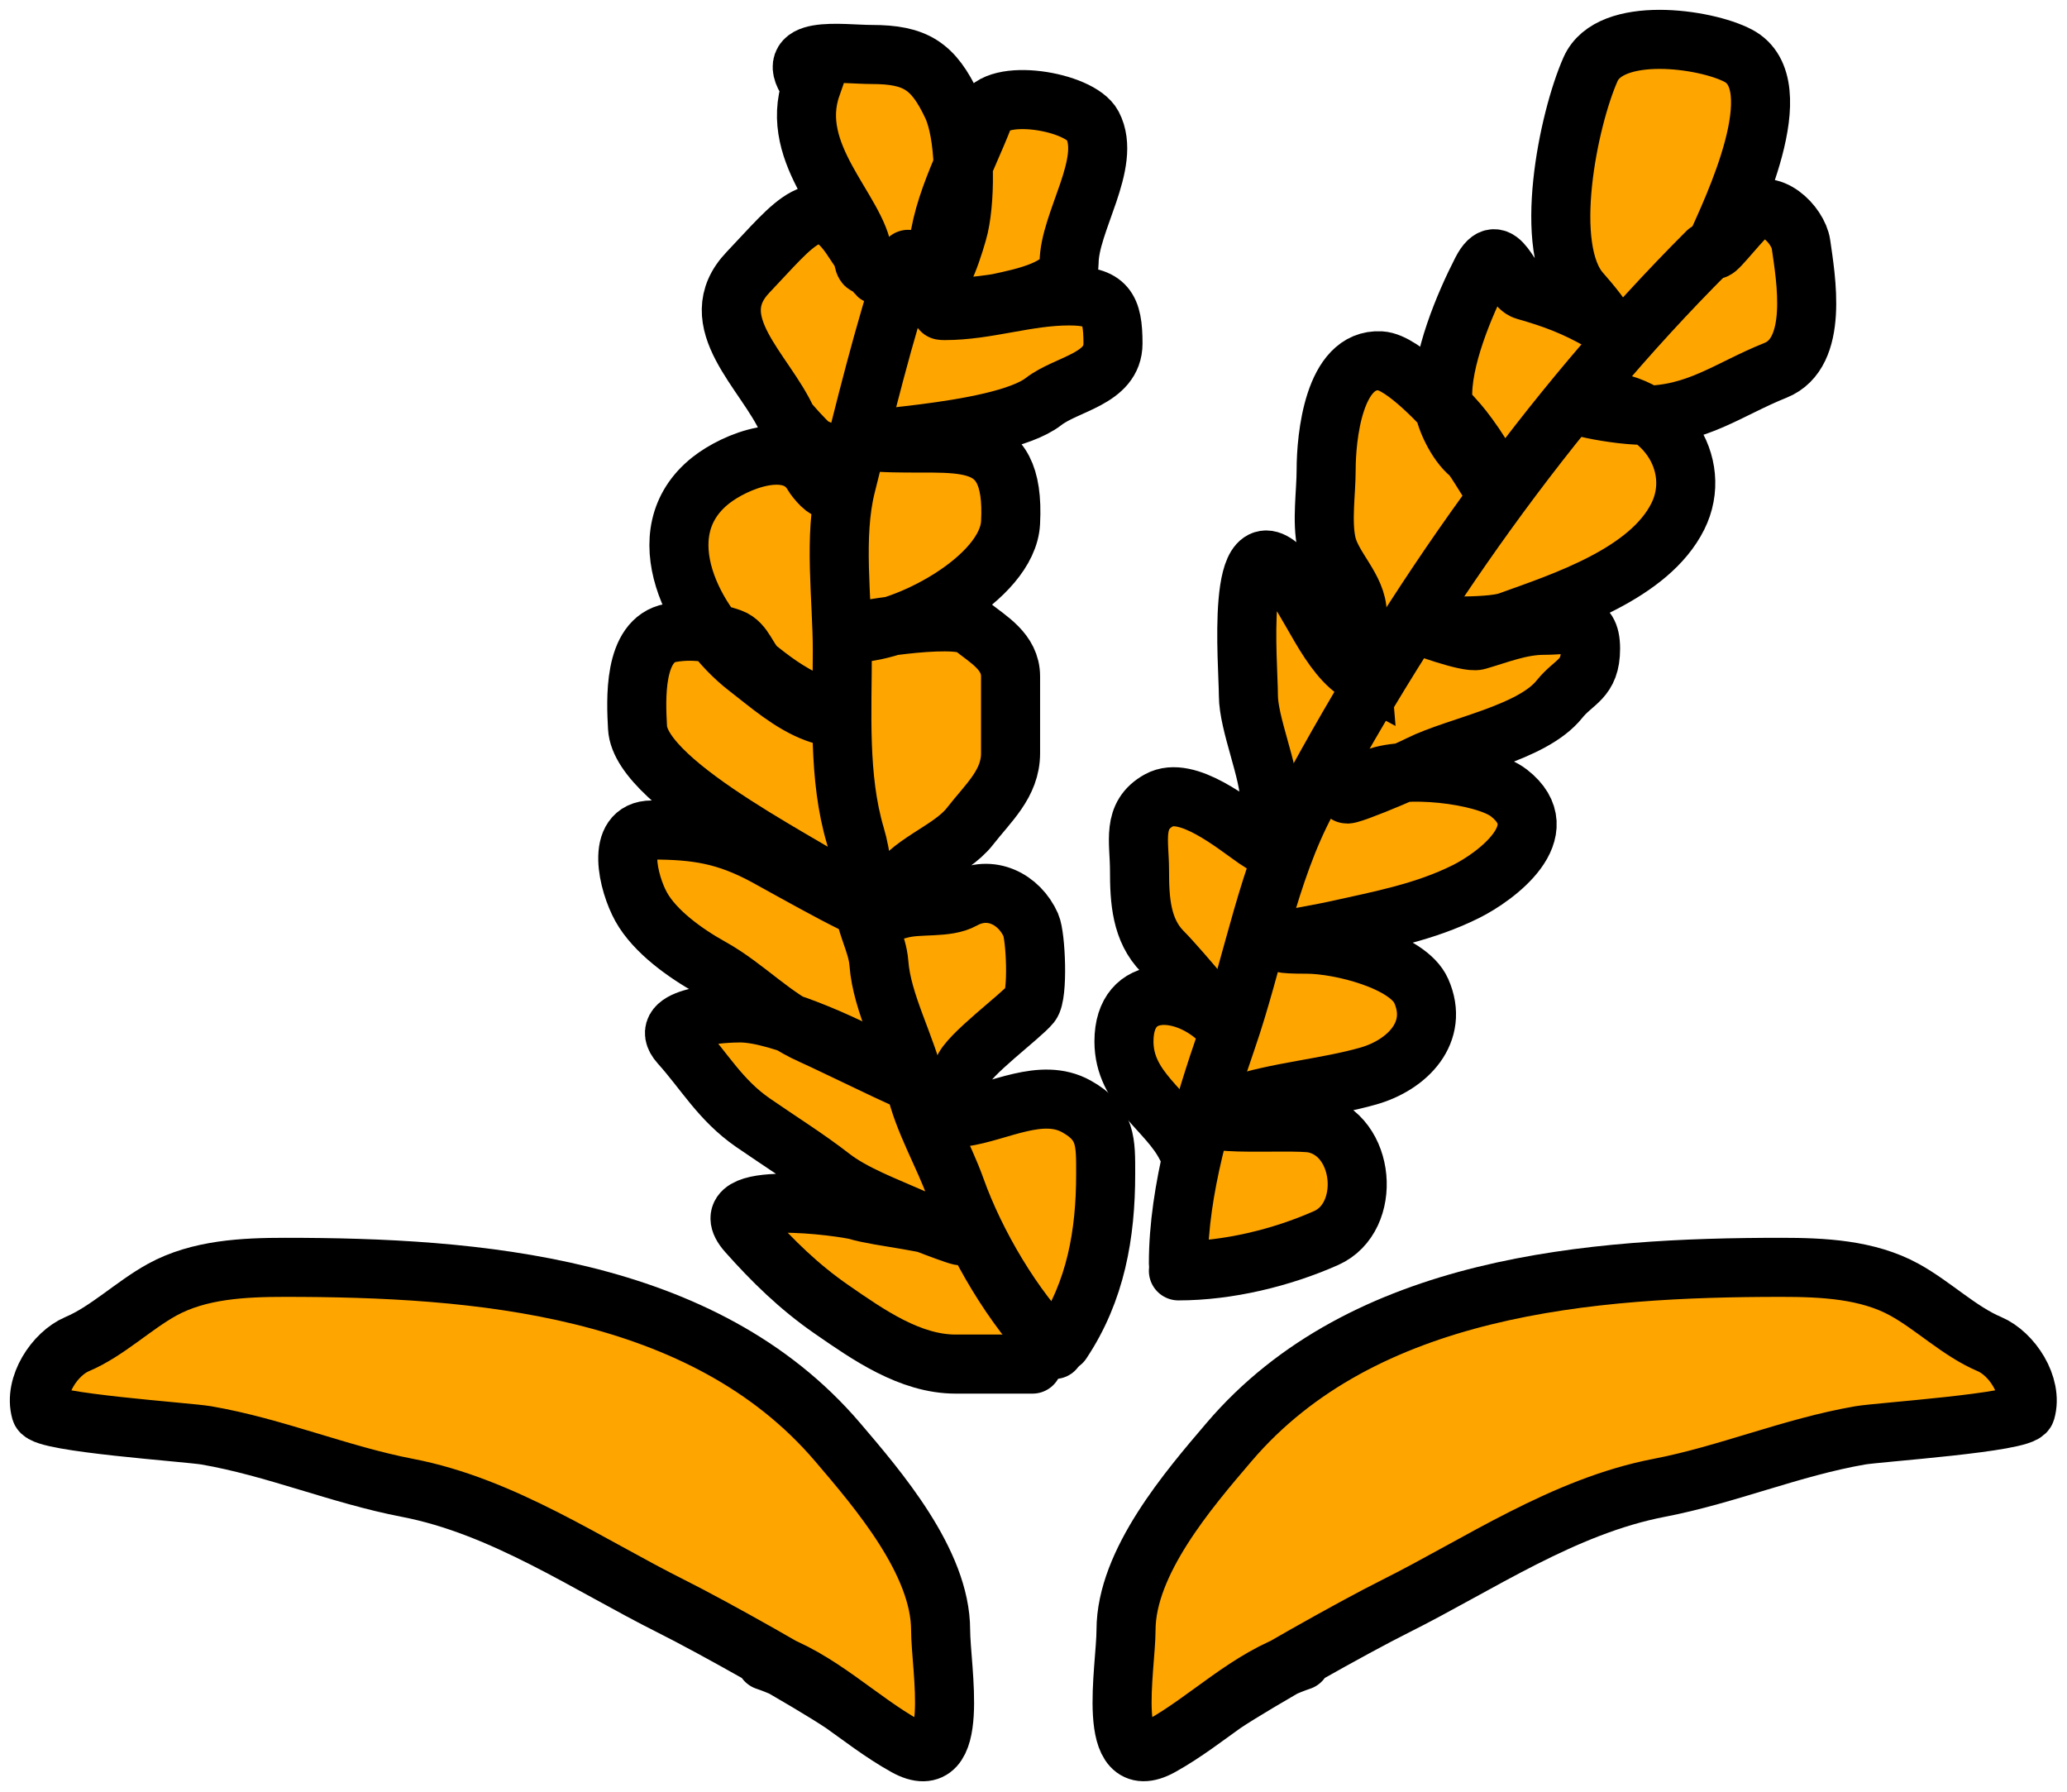
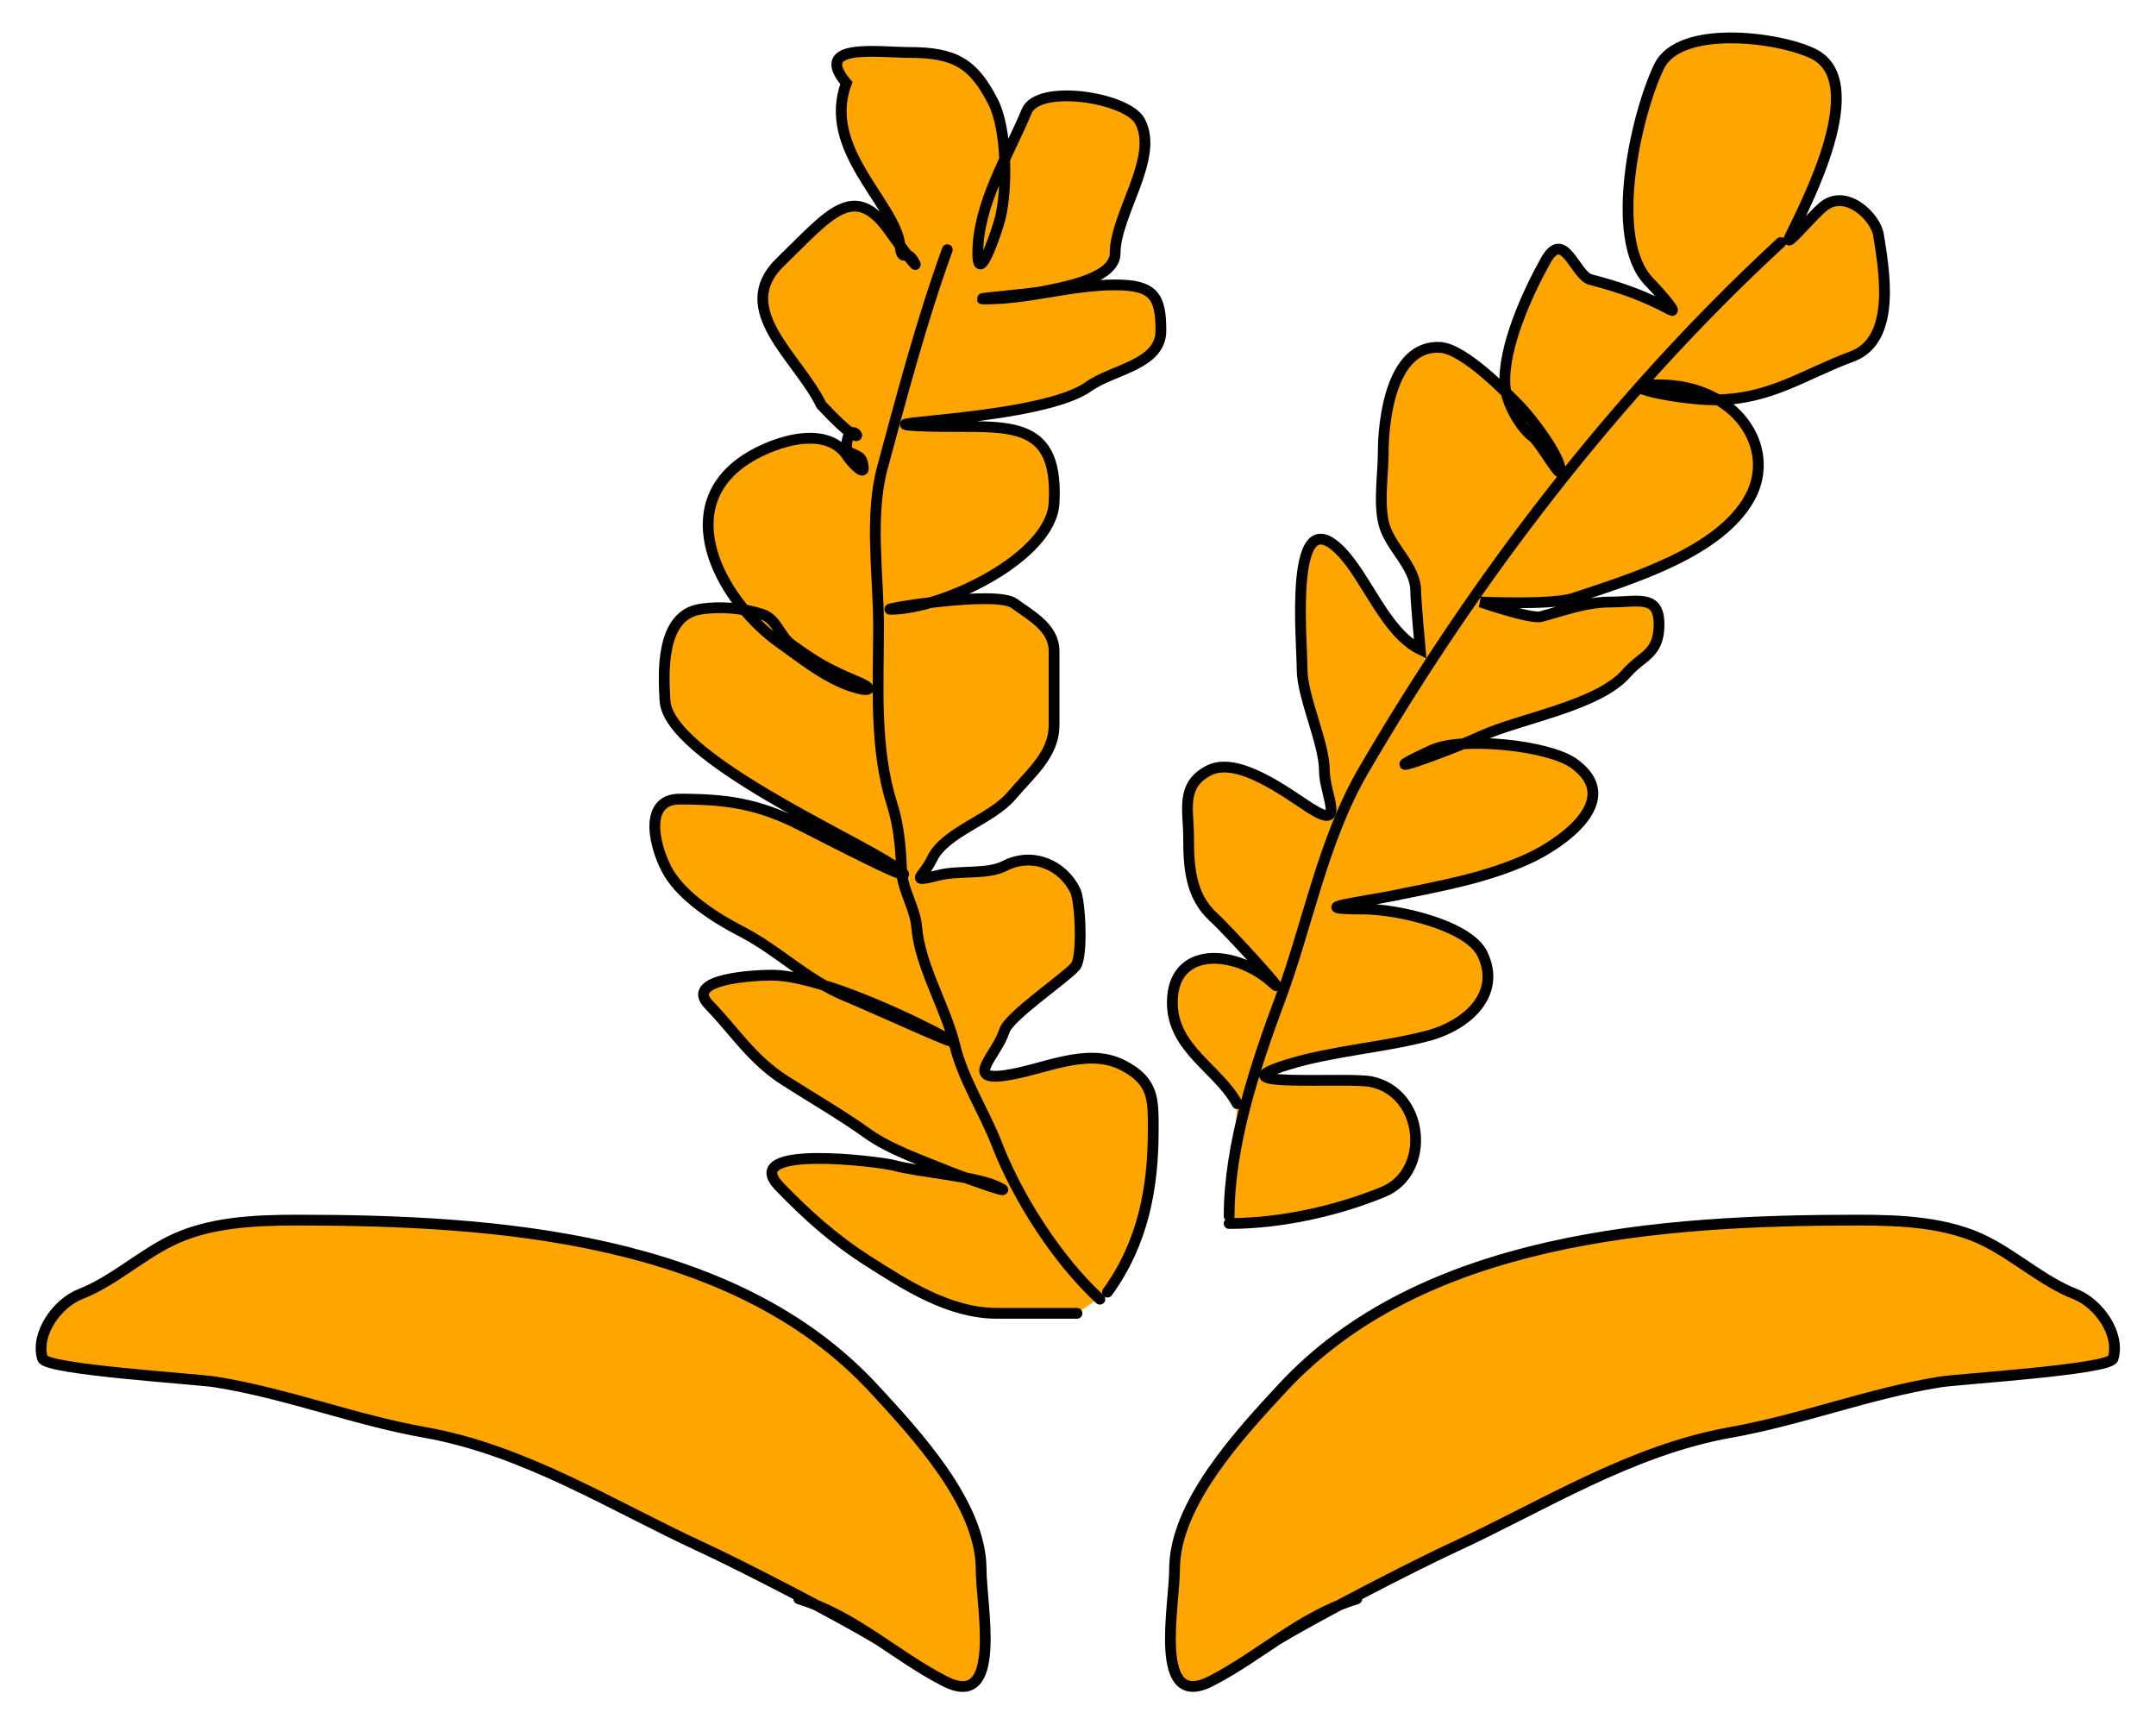
- <svg xmlns="http://www.w3.org/2000/svg" width="105" height="91" viewBox="0 0 105 91" fill="none">
-   <path d="M42.837 86.547C41.105 85.386 36.259 82.662 34.105 81.585C29.858 79.462 25.561 76.501 20.697 75.566C17.239 74.901 13.972 73.505 10.485 72.902C9.536 72.738 2.241 72.254 2.073 71.668C1.706 70.383 2.778 68.749 3.923 68.264C5.444 67.621 6.775 66.307 8.24 65.502C10.112 64.472 12.393 64.367 14.481 64.367C24.123 64.367 35.726 65.244 42.552 73.247C44.585 75.631 47.782 79.339 47.782 82.793C47.782 84.711 48.862 90.276 46.006 88.689C43.593 87.348 41.623 85.254 38.901 84.347" fill="#FFA500" />
-   <path d="M42.837 86.547C41.105 85.386 36.259 82.662 34.105 81.585C29.858 79.462 25.561 76.501 20.697 75.566C17.239 74.901 13.972 73.505 10.485 72.902C9.536 72.738 2.241 72.254 2.073 71.668C1.706 70.383 2.778 68.749 3.923 68.264C5.444 67.621 6.775 66.307 8.24 65.502C10.112 64.472 12.393 64.367 14.481 64.367C24.123 64.367 35.726 65.244 42.552 73.247C44.585 75.631 47.782 79.339 47.782 82.793C47.782 84.711 48.862 90.276 46.006 88.689C43.593 87.348 41.623 85.254 38.901 84.347" stroke="black" stroke-width="3" stroke-linecap="round" />
-   <path d="M52.45 69.281C51.15 69.281 49.849 69.281 48.548 69.281C46.231 69.281 44.108 67.793 42.231 66.494C40.581 65.351 39.25 64.045 37.958 62.592C35.933 60.314 42.914 61.294 43.532 61.477C44.738 61.835 47.431 62.033 48.548 62.592C49.773 63.204 46.77 62.049 46.319 61.849C44.978 61.253 43.345 60.651 42.231 59.785C40.989 58.818 39.546 57.917 38.247 57.018C36.595 55.875 35.797 54.42 34.532 53.014C33.252 51.591 36.893 51.445 37.587 51.445C39.676 51.445 43.597 53.371 45.39 54.367C48.644 56.175 42.41 53.085 41.22 52.559C39.263 51.695 37.915 50.141 36.1 49.133C34.823 48.423 33.272 47.32 32.57 46.057C31.913 44.874 31.235 42.155 33.107 42.155C35.394 42.155 36.89 42.401 38.887 43.476C39.752 43.942 45.727 47.331 43.532 45.685C41.586 44.226 32.541 39.922 32.385 36.953C32.313 35.59 32.142 32.495 34.077 32.143C35.058 31.965 36.206 32.078 37.133 32.411C37.83 32.662 37.968 33.542 38.516 33.98C39.613 34.858 40.349 35.332 41.674 35.921C42.678 36.367 42.347 36.53 41.468 36.21C40.176 35.74 39.036 34.729 37.958 33.898C35.263 31.818 32.739 27.071 36.1 24.402C37.325 23.429 40.225 22.227 41.303 24.113C41.423 24.323 42.073 25.099 42.046 24.691C41.997 23.956 41.708 24.113 41.22 23.762C41.22 21.326 42.952 24.789 40 21.367C38.887 18.867 35.613 16.328 38 13.828C40.387 11.328 41.599 9.485 43.367 12.263C43.593 12.618 44.714 14.233 44.564 13.915C44.097 12.922 43.95 14.024 43.829 12.932C43.582 10.715 40 7.867 41.22 4.385C39.548 2.235 42.768 2.767 44.275 2.767C46.513 2.767 47.414 3.352 48.363 5.368C49.044 6.815 49.069 9.898 48.714 11.499C48.58 12.101 47.62 15.189 47.62 13.357C47.62 10.769 49.083 8.251 50 5.867C50.562 4.406 54.852 5.136 55.5 6.367C56.501 8.268 54.308 11.288 54.308 13.357C54.308 14.685 51.847 15.143 50.778 15.38C50.074 15.537 47.099 15.773 47.991 15.773C50.137 15.773 52.146 15.029 54.308 15.029C56.191 15.029 56.538 15.634 56.538 17.445C56.538 19.255 54.192 19.476 53.007 20.397C50.742 22.159 41.781 22.293 44.647 22.461C48.561 22.691 51.595 21.609 51.335 26.548C51.186 29.384 45.939 32.143 43.367 32.143C42.859 32.143 48.509 31.125 49.395 31.833C50.194 32.473 51.335 33.101 51.335 34.352C51.335 35.652 51.335 36.953 51.335 38.253C51.335 39.803 50.203 40.771 49.271 41.969C48.279 43.245 46.031 43.871 45.39 45.313C44.944 46.317 44.205 46.572 45.761 46.16C46.722 45.906 48.085 46.149 48.92 45.685C50.321 44.907 51.783 45.672 52.367 46.986C52.616 47.544 52.749 50.514 52.367 50.99C51.881 51.599 49.133 53.621 48.92 54.367C48.553 55.651 46.959 57.018 48.899 56.741C50.762 56.475 52.904 55.206 54.679 56.193C56.211 57.044 56.166 58.02 56.166 59.619C56.166 62.674 55.667 65.57 53.936 68.166" fill="#FFA500" />
-   <path d="M52.45 69.281C51.15 69.281 49.849 69.281 48.548 69.281C46.231 69.281 44.108 67.793 42.231 66.494C40.581 65.351 39.25 64.045 37.958 62.592C35.933 60.314 42.914 61.294 43.532 61.477C44.738 61.835 47.431 62.033 48.548 62.592C49.773 63.204 46.77 62.049 46.319 61.849C44.978 61.253 43.345 60.651 42.231 59.785C40.989 58.818 39.546 57.917 38.247 57.018C36.595 55.875 35.797 54.42 34.532 53.014C33.252 51.591 36.893 51.445 37.587 51.445C39.676 51.445 43.597 53.371 45.39 54.367C48.644 56.175 42.41 53.085 41.22 52.559C39.263 51.695 37.915 50.141 36.1 49.133C34.823 48.423 33.272 47.32 32.57 46.057C31.913 44.874 31.235 42.155 33.107 42.155C35.394 42.155 36.89 42.401 38.887 43.476C39.752 43.942 45.727 47.331 43.532 45.685C41.586 44.226 32.541 39.922 32.385 36.953C32.313 35.59 32.142 32.495 34.077 32.143C35.058 31.965 36.206 32.078 37.133 32.411C37.83 32.662 37.968 33.542 38.516 33.98C39.613 34.858 40.349 35.332 41.674 35.921C42.678 36.367 42.347 36.53 41.468 36.21C40.176 35.74 39.036 34.729 37.958 33.898C35.263 31.818 32.739 27.071 36.1 24.402C37.325 23.429 40.225 22.227 41.303 24.113C41.423 24.323 42.073 25.099 42.046 24.691C41.997 23.956 41.708 24.113 41.22 23.762C41.22 21.326 42.952 24.789 40 21.367C38.887 18.867 35.613 16.328 38 13.828C40.387 11.328 41.599 9.485 43.367 12.263C43.593 12.618 44.714 14.233 44.564 13.915C44.097 12.922 43.95 14.024 43.829 12.932C43.582 10.715 40 7.867 41.22 4.385C39.548 2.235 42.768 2.767 44.275 2.767C46.513 2.767 47.414 3.352 48.363 5.368C49.044 6.815 49.069 9.898 48.714 11.499C48.58 12.101 47.62 15.189 47.62 13.357C47.62 10.769 49.083 8.251 50 5.867C50.562 4.406 54.852 5.136 55.5 6.367C56.501 8.268 54.308 11.288 54.308 13.357C54.308 14.685 51.847 15.143 50.778 15.38C50.074 15.537 47.099 15.773 47.991 15.773C50.137 15.773 52.146 15.029 54.308 15.029C56.191 15.029 56.538 15.634 56.538 17.445C56.538 19.255 54.192 19.476 53.007 20.397C50.742 22.159 41.781 22.293 44.647 22.461C48.561 22.691 51.595 21.609 51.335 26.548C51.186 29.384 45.939 32.143 43.367 32.143C42.859 32.143 48.509 31.125 49.395 31.833C50.194 32.473 51.335 33.101 51.335 34.352C51.335 35.652 51.335 36.953 51.335 38.253C51.335 39.803 50.203 40.771 49.271 41.969C48.279 43.245 46.031 43.871 45.39 45.313C44.944 46.317 44.205 46.572 45.761 46.16C46.722 45.906 48.085 46.149 48.92 45.685C50.321 44.907 51.783 45.672 52.367 46.986C52.616 47.544 52.749 50.514 52.367 50.99C51.881 51.599 49.133 53.621 48.92 54.367C48.553 55.651 46.959 57.018 48.899 56.741C50.762 56.475 52.904 55.206 54.679 56.193C56.211 57.044 56.166 58.02 56.166 59.619C56.166 62.674 55.667 65.57 53.936 68.166" stroke="black" stroke-width="3" stroke-linecap="round" />
-   <path d="M53.565 68.537C51.479 66.452 49.553 63.177 48.548 60.363C47.933 58.641 46.899 56.935 46.505 55.16C46.055 53.138 44.798 50.964 44.647 48.926C44.569 47.872 43.934 46.948 43.904 45.871C43.873 44.755 43.768 43.518 43.449 42.444C42.57 39.477 42.789 36.133 42.789 33.051C42.789 30.39 42.329 27.253 42.975 24.67C43.945 20.787 44.865 16.976 46.133 13.172" stroke="black" stroke-width="3" stroke-linecap="round" />
-   <path d="M59.861 64.546C62.363 64.546 65.096 63.887 67.366 62.878C69.718 61.833 69.377 57.641 66.774 57.062C65.619 56.806 58.976 57.408 62.714 56.162C64.901 55.433 67.372 55.261 69.517 54.648C71.479 54.087 73.131 52.431 72.195 50.325C71.525 48.817 68.081 47.954 66.379 47.954C63.419 47.954 66.31 47.594 67.849 47.252C70.169 46.737 72.389 46.321 74.477 45.277C75.955 44.538 79.153 42.22 76.65 40.273C75.398 39.299 71.176 38.851 69.737 39.571C66.207 41.335 70.676 39.562 72.107 38.846C74.021 37.89 77.825 37.251 79.217 35.511C79.965 34.577 80.798 34.525 80.798 32.943C80.798 31.34 79.786 31.758 78.427 31.758C77.229 31.758 76.133 32.216 75.048 32.526C74.541 32.671 72.107 31.758 72.107 31.758C72.107 31.758 75.589 31.934 76.628 31.56C79.478 30.534 83.779 29.132 85.231 26.227C86.543 23.603 84.546 20.302 80.798 20.302C78.201 20.302 81.817 21.092 83.475 21.092C86.208 21.092 87.806 19.763 90.191 18.809C92.407 17.923 91.732 14.124 91.486 12.401C91.348 11.437 89.894 9.911 88.786 10.908C88.221 11.417 86.853 13.205 87.162 12.51C87.964 10.707 91.083 4.303 88.303 2.832C86.631 1.946 81.793 1.272 80.798 3.512C79.675 6.038 78.3 12.62 80.315 14.859C80.664 15.246 81.774 16.583 81.368 16.351C79.986 15.562 78.945 15.173 77.462 14.749C76.699 14.531 76.173 12 75.267 13.761C74.39 15.468 73.187 18.318 73.292 20.302C73.338 21.175 73.997 22.525 74.675 23.067C74.979 23.311 76 25.257 76 24.867C76 24.057 74.583 22.082 74.082 21.509C73.378 20.705 71.291 18.395 70.132 18.326C67.741 18.186 67.366 22.237 67.366 23.857C67.366 25.015 67.136 26.476 67.388 27.61C67.66 28.834 68.946 29.878 68.946 31.165C68.946 31.652 69.166 34.26 69.166 34.26C67.478 33.366 66.571 30.489 65.303 29.08C62.734 26.226 63.416 33.774 63.416 35.313C63.416 36.762 64.5 39.198 64.5 40.646C64.5 41.928 65.584 43.858 63.798 42.621C62.697 41.859 60.29 39.859 58.873 40.646C57.479 41.42 57.885 42.723 57.885 44.201C57.885 45.709 57.97 47.249 59.07 48.349C59.932 49.211 62.861 52.728 62 51.867C60.219 50.086 57.095 49.841 57.095 52.892C57.095 55.338 59.333 56.38 60.255 58.225" fill="#FFA500" />
-   <path d="M59.861 64.546C62.363 64.546 65.096 63.887 67.366 62.878C69.718 61.833 69.377 57.641 66.774 57.062C65.619 56.806 58.976 57.408 62.714 56.162C64.901 55.433 67.372 55.261 69.517 54.648C71.479 54.087 73.131 52.431 72.195 50.325C71.525 48.817 68.081 47.954 66.379 47.954C63.419 47.954 66.31 47.594 67.849 47.252C70.169 46.737 72.389 46.321 74.477 45.277C75.955 44.538 79.153 42.22 76.65 40.273C75.398 39.299 71.176 38.851 69.737 39.571C66.207 41.335 70.676 39.562 72.107 38.846C74.021 37.89 77.825 37.251 79.217 35.511C79.965 34.577 80.798 34.525 80.798 32.943C80.798 31.34 79.786 31.758 78.427 31.758C77.229 31.758 76.133 32.216 75.048 32.526C74.541 32.671 72.107 31.758 72.107 31.758C72.107 31.758 75.589 31.934 76.628 31.56C79.478 30.534 83.779 29.132 85.231 26.227C86.543 23.603 84.546 20.302 80.798 20.302C78.201 20.302 81.817 21.092 83.475 21.092C86.208 21.092 87.806 19.763 90.191 18.809C92.407 17.923 91.732 14.124 91.486 12.401C91.348 11.437 89.894 9.911 88.786 10.908C88.221 11.417 86.853 13.205 87.162 12.51C87.964 10.707 91.083 4.303 88.303 2.832C86.631 1.946 81.793 1.272 80.798 3.512C79.675 6.038 78.3 12.62 80.315 14.859C80.664 15.246 81.774 16.583 81.368 16.351C79.986 15.562 78.945 15.173 77.462 14.749C76.699 14.531 76.173 12 75.267 13.761C74.39 15.468 73.187 18.318 73.292 20.302C73.338 21.175 73.997 22.525 74.675 23.067C74.979 23.311 76 25.257 76 24.867C76 24.057 74.583 22.082 74.082 21.509C73.378 20.705 71.291 18.395 70.132 18.326C67.741 18.186 67.366 22.237 67.366 23.857C67.366 25.015 67.136 26.476 67.388 27.61C67.66 28.834 68.946 29.878 68.946 31.165C68.946 31.652 69.166 34.26 69.166 34.26C67.478 33.366 66.571 30.489 65.303 29.08C62.734 26.226 63.416 33.774 63.416 35.313C63.416 36.762 64.5 39.198 64.5 40.646C64.5 41.928 65.584 43.858 63.798 42.621C62.697 41.859 60.29 39.859 58.873 40.646C57.479 41.42 57.885 42.723 57.885 44.201C57.885 45.709 57.97 47.249 59.07 48.349C59.932 49.211 62.861 52.728 62 51.867C60.219 50.086 57.095 49.841 57.095 52.892C57.095 55.338 59.333 56.38 60.255 58.225" stroke="black" stroke-width="3" stroke-linecap="round" />
-   <path d="M59.861 64.151C59.861 60.444 61.102 56.299 62.319 52.783C63.677 48.86 64.409 44.345 66.401 40.646C71.793 30.631 78.591 20.928 86.723 12.796" stroke="black" stroke-width="3" stroke-linecap="round" />
-   <path d="M62.144 86.545C63.877 85.384 68.722 82.66 70.877 81.583C75.123 79.46 79.42 76.5 84.284 75.565C87.742 74.9 91.008 73.504 94.495 72.901C95.445 72.737 102.739 72.253 102.907 71.668C103.274 70.382 102.202 68.749 101.057 68.264C99.536 67.621 98.205 66.307 96.74 65.502C94.869 64.472 92.587 64.367 90.5 64.367C80.858 64.367 69.256 65.244 62.43 73.246C60.397 75.629 57.2 79.337 57.2 82.791C57.2 84.709 56.12 90.273 58.977 88.686C61.389 87.346 63.359 85.252 66.08 84.345" fill="#FFA500" />
-   <path d="M62.144 86.545C63.877 85.384 68.722 82.66 70.877 81.583C75.123 79.46 79.42 76.5 84.284 75.565C87.742 74.9 91.008 73.504 94.495 72.901C95.445 72.737 102.739 72.253 102.907 71.668C103.274 70.382 102.202 68.749 101.057 68.264C99.536 67.621 98.205 66.307 96.74 65.502C94.869 64.472 92.587 64.367 90.5 64.367C80.858 64.367 69.256 65.244 62.43 73.246C60.397 75.629 57.2 79.337 57.2 82.791C57.2 84.709 56.12 90.273 58.977 88.686C61.389 87.346 63.359 85.252 66.08 84.345" stroke="black" stroke-width="3" stroke-linecap="round" />
+ <svg xmlns="http://www.w3.org/2000/svg" width="40" height="32" viewBox="0 0 40 32" fill="none">
+   <path d="M16.319 30.434C15.659 30.026 13.813 29.068 12.992 28.689C11.374 27.943 9.737 26.901 7.885 26.573C6.567 26.339 5.323 25.848 3.994 25.636C3.633 25.578 0.854 25.408 0.79 25.202C0.65 24.75 1.058 24.175 1.495 24.005C2.074 23.779 2.581 23.317 3.139 23.034C3.852 22.671 4.721 22.634 5.517 22.634C9.19 22.634 13.61 22.943 16.21 25.757C16.985 26.596 18.203 27.899 18.203 29.114C18.203 29.788 18.614 31.745 17.526 31.187C16.607 30.716 15.856 29.979 14.82 29.66" fill="#FFA500" />
+   <path d="M16.319 30.434C15.659 30.026 13.813 29.068 12.992 28.689C11.374 27.943 9.737 26.901 7.885 26.573C6.567 26.339 5.323 25.848 3.994 25.636C3.633 25.578 0.854 25.408 0.79 25.202C0.65 24.75 1.058 24.175 1.495 24.005C2.074 23.779 2.581 23.317 3.139 23.034C3.852 22.671 4.721 22.634 5.517 22.634C9.19 22.634 13.61 22.943 16.21 25.757C16.985 26.596 18.203 27.899 18.203 29.114C18.203 29.788 18.614 31.745 17.526 31.187C16.607 30.716 15.856 29.979 14.82 29.66" stroke="black" stroke-width="0.2" stroke-linecap="round" />
+   <path d="M19.981 24.363C19.485 24.363 18.99 24.363 18.495 24.363C17.612 24.363 16.803 23.839 16.088 23.382C15.46 22.98 14.952 22.521 14.46 22.01C13.689 21.209 16.348 21.554 16.584 21.618C17.043 21.744 18.069 21.814 18.495 22.01C18.961 22.226 17.817 21.819 17.645 21.749C17.135 21.539 16.512 21.328 16.088 21.023C15.615 20.683 15.065 20.366 14.57 20.05C13.941 19.648 13.637 19.137 13.155 18.642C12.667 18.142 14.054 18.09 14.319 18.09C15.115 18.09 16.608 18.768 17.291 19.118C18.531 19.754 16.156 18.667 15.703 18.482C14.957 18.178 14.444 17.632 13.752 17.277C13.266 17.028 12.675 16.64 12.408 16.196C12.158 15.78 11.899 14.824 12.612 14.824C13.483 14.824 14.053 14.91 14.814 15.288C15.143 15.452 17.42 16.644 16.584 16.065C15.842 15.552 12.396 14.038 12.337 12.994C12.31 12.515 12.245 11.427 12.982 11.303C13.355 11.24 13.793 11.28 14.146 11.397C14.412 11.486 14.464 11.795 14.673 11.949C15.091 12.258 15.371 12.424 15.876 12.632C16.258 12.788 16.132 12.846 15.797 12.733C15.305 12.568 14.871 12.212 14.46 11.92C13.433 11.189 12.472 9.519 13.752 8.581C14.219 8.239 15.324 7.816 15.734 8.479C15.78 8.553 16.028 8.826 16.017 8.682C15.999 8.424 15.889 8.479 15.703 8.356C15.703 7.499 16.363 8.717 15.238 7.514C14.814 6.634 13.567 5.742 14.476 4.863C15.386 3.983 15.847 3.335 16.521 4.312C16.607 4.437 17.034 5.005 16.977 4.893C16.799 4.544 16.743 4.931 16.697 4.547C16.603 3.768 15.238 2.766 15.703 1.542C15.066 0.786 16.293 0.973 16.867 0.973C17.719 0.973 18.062 1.179 18.424 1.888C18.683 2.397 18.693 3.481 18.558 4.044C18.507 4.255 18.141 5.341 18.141 4.697C18.141 3.787 18.698 2.901 19.048 2.063C19.262 1.549 20.896 1.806 21.143 2.239C21.524 2.907 20.689 3.969 20.689 4.697C20.689 5.164 19.751 5.325 19.344 5.408C19.076 5.463 17.942 5.546 18.282 5.546C19.1 5.546 19.865 5.285 20.689 5.285C21.406 5.285 21.538 5.498 21.538 6.134C21.538 6.771 20.644 6.849 20.193 7.173C19.33 7.792 15.917 7.839 17.008 7.898C18.499 7.979 19.655 7.599 19.556 9.335C19.499 10.333 17.5 11.303 16.521 11.303C16.327 11.303 18.48 10.945 18.817 11.194C19.122 11.419 19.556 11.64 19.556 12.08C19.556 12.537 19.556 12.994 19.556 13.451C19.556 13.997 19.125 14.337 18.77 14.758C18.392 15.207 17.536 15.427 17.291 15.934C17.122 16.287 16.84 16.377 17.433 16.232C17.799 16.143 18.318 16.228 18.636 16.065C19.17 15.791 19.727 16.06 19.95 16.523C20.044 16.719 20.095 17.763 19.95 17.93C19.764 18.145 18.717 18.856 18.636 19.118C18.496 19.57 17.889 20.05 18.628 19.953C19.338 19.859 20.154 19.413 20.83 19.76C21.414 20.059 21.396 20.403 21.396 20.965C21.396 22.039 21.207 23.058 20.547 23.97" fill="#FFA500" />
+   <path d="M19.981 24.363C19.485 24.363 18.99 24.363 18.495 24.363C17.612 24.363 16.803 23.839 16.088 23.382C15.46 22.98 14.952 22.521 14.46 22.01C13.689 21.209 16.348 21.554 16.584 21.618C17.043 21.744 18.069 21.814 18.495 22.01C18.961 22.226 17.817 21.819 17.645 21.749C17.135 21.539 16.512 21.328 16.088 21.023C15.615 20.683 15.065 20.366 14.57 20.05C13.941 19.648 13.637 19.137 13.155 18.642C12.667 18.142 14.054 18.09 14.319 18.09C15.115 18.09 16.608 18.768 17.291 19.118C18.531 19.754 16.156 18.667 15.703 18.482C14.957 18.178 14.444 17.632 13.752 17.277C13.266 17.028 12.675 16.64 12.408 16.196C12.158 15.78 11.899 14.824 12.612 14.824C13.483 14.824 14.053 14.91 14.814 15.288C15.143 15.452 17.42 16.644 16.584 16.065C15.842 15.552 12.396 14.038 12.337 12.994C12.31 12.515 12.245 11.427 12.982 11.303C13.355 11.24 13.793 11.28 14.146 11.397C14.412 11.486 14.464 11.795 14.673 11.949C15.091 12.258 15.371 12.424 15.876 12.632C16.258 12.788 16.132 12.846 15.797 12.733C15.305 12.568 14.871 12.212 14.46 11.92C13.433 11.189 12.472 9.519 13.752 8.581C14.219 8.239 15.324 7.816 15.734 8.479C15.78 8.553 16.028 8.826 16.017 8.682C15.999 8.424 15.889 8.479 15.703 8.356C15.703 7.499 16.363 8.717 15.238 7.514C14.814 6.634 13.567 5.742 14.476 4.863C15.386 3.983 15.847 3.335 16.521 4.312C16.607 4.437 17.034 5.005 16.977 4.893C16.799 4.544 16.743 4.931 16.697 4.547C16.603 3.768 15.238 2.766 15.703 1.542C15.066 0.786 16.293 0.973 16.867 0.973C17.719 0.973 18.062 1.179 18.424 1.888C18.683 2.397 18.693 3.481 18.558 4.044C18.507 4.255 18.141 5.341 18.141 4.697C18.141 3.787 18.698 2.901 19.048 2.063C19.262 1.549 20.896 1.806 21.143 2.239C21.524 2.907 20.689 3.969 20.689 4.697C20.689 5.164 19.751 5.325 19.344 5.408C19.076 5.463 17.942 5.546 18.282 5.546C19.1 5.546 19.865 5.285 20.689 5.285C21.406 5.285 21.538 5.498 21.538 6.134C21.538 6.771 20.644 6.849 20.193 7.173C19.33 7.792 15.917 7.839 17.008 7.898C18.499 7.979 19.655 7.599 19.556 9.335C19.499 10.333 17.5 11.303 16.521 11.303C16.327 11.303 18.48 10.945 18.817 11.194C19.122 11.419 19.556 11.64 19.556 12.08C19.556 12.537 19.556 12.994 19.556 13.451C19.556 13.997 19.125 14.337 18.77 14.758C18.392 15.207 17.536 15.427 17.291 15.934C17.122 16.287 16.84 16.377 17.433 16.232C17.799 16.143 18.318 16.228 18.636 16.065C19.17 15.791 19.727 16.06 19.95 16.523C20.044 16.719 20.095 17.763 19.95 17.93C19.764 18.145 18.717 18.856 18.636 19.118C18.496 19.57 17.889 20.05 18.628 19.953C19.338 19.859 20.154 19.413 20.83 19.76C21.414 20.059 21.396 20.403 21.396 20.965C21.396 22.039 21.207 23.058 20.547 23.97" stroke="black" stroke-width="0.2" stroke-linecap="round" />
+   <path d="M20.406 24.101C19.611 23.368 18.878 22.216 18.495 21.227C18.26 20.621 17.866 20.021 17.716 19.397C17.545 18.686 17.066 17.921 17.008 17.205C16.979 16.834 16.737 16.509 16.725 16.13C16.713 15.738 16.673 15.303 16.552 14.925C16.217 13.882 16.3 12.706 16.3 11.622C16.3 10.687 16.125 9.583 16.371 8.675C16.741 7.31 17.091 5.97 17.575 4.632" stroke="black" stroke-width="0.2" stroke-linecap="round" />
+   <path d="M22.804 22.697C23.758 22.697 24.799 22.466 25.663 22.111C26.559 21.743 26.429 20.269 25.438 20.066C24.998 19.976 22.467 20.187 23.891 19.749C24.724 19.493 25.666 19.432 26.483 19.217C27.23 19.02 27.859 18.437 27.503 17.697C27.248 17.166 25.936 16.863 25.287 16.863C24.16 16.863 25.261 16.736 25.847 16.616C26.731 16.435 27.577 16.289 28.372 15.921C28.935 15.662 30.154 14.847 29.2 14.162C28.723 13.819 27.115 13.662 26.567 13.915C25.222 14.535 26.924 13.912 27.469 13.66C28.198 13.324 29.648 13.099 30.178 12.487C30.463 12.159 30.78 12.141 30.78 11.584C30.78 11.021 30.395 11.168 29.877 11.168C29.421 11.168 29.003 11.329 28.59 11.438C28.397 11.489 27.469 11.168 27.469 11.168C27.469 11.168 28.796 11.229 29.192 11.098C30.277 10.737 31.916 10.244 32.469 9.223C32.969 8.3 32.208 7.139 30.78 7.139C29.791 7.139 31.168 7.417 31.8 7.417C32.841 7.417 33.45 6.95 34.358 6.614C35.203 6.303 34.946 4.967 34.852 4.361C34.799 4.022 34.245 3.485 33.823 3.836C33.608 4.015 33.087 4.643 33.205 4.399C33.51 3.765 34.698 1.513 33.639 0.996C33.002 0.684 31.159 0.447 30.78 1.235C30.352 2.123 29.829 4.438 30.596 5.225C30.729 5.361 31.152 5.831 30.997 5.75C30.471 5.472 30.074 5.335 29.509 5.186C29.219 5.11 29.018 4.22 28.673 4.839C28.339 5.439 27.881 6.441 27.921 7.139C27.938 7.446 28.189 7.921 28.448 8.111C28.563 8.197 28.952 8.882 28.952 8.744C28.952 8.46 28.413 7.765 28.222 7.564C27.953 7.281 27.159 6.468 26.717 6.444C25.806 6.395 25.663 7.82 25.663 8.389C25.663 8.796 25.576 9.31 25.672 9.709C25.775 10.139 26.265 10.507 26.265 10.959C26.265 11.13 26.349 12.047 26.349 12.047C25.706 11.733 25.36 10.721 24.877 10.226C23.899 9.222 24.158 11.877 24.158 12.418C24.158 12.927 24.571 13.784 24.571 14.293C24.571 14.744 24.984 15.422 24.304 14.988C23.885 14.72 22.968 14.016 22.428 14.293C21.897 14.565 22.052 15.023 22.052 15.543C22.052 16.073 22.084 16.615 22.503 17.002C22.831 17.305 23.947 18.542 23.619 18.239C22.941 17.613 21.75 17.526 21.75 18.599C21.75 19.459 22.603 19.826 22.954 20.475" fill="#FFA500" />
+   <path d="M22.804 22.697C23.758 22.697 24.799 22.466 25.663 22.111C26.559 21.743 26.429 20.269 25.438 20.066C24.998 19.976 22.467 20.187 23.891 19.749C24.724 19.493 25.666 19.432 26.483 19.217C27.23 19.02 27.859 18.437 27.503 17.697C27.248 17.166 25.936 16.863 25.287 16.863C24.16 16.863 25.261 16.736 25.847 16.616C26.731 16.435 27.577 16.289 28.372 15.921C28.935 15.662 30.154 14.847 29.2 14.162C28.723 13.819 27.115 13.662 26.567 13.915C25.222 14.535 26.924 13.912 27.469 13.66C28.198 13.324 29.648 13.099 30.178 12.487C30.463 12.159 30.78 12.141 30.78 11.584C30.78 11.021 30.395 11.168 29.877 11.168C29.421 11.168 29.003 11.329 28.59 11.438C28.397 11.489 27.469 11.168 27.469 11.168C27.469 11.168 28.796 11.229 29.192 11.098C30.277 10.737 31.916 10.244 32.469 9.223C32.969 8.3 32.208 7.139 30.78 7.139C29.791 7.139 31.168 7.417 31.8 7.417C32.841 7.417 33.45 6.95 34.358 6.614C35.203 6.303 34.946 4.967 34.852 4.361C34.799 4.022 34.245 3.485 33.823 3.836C33.608 4.015 33.087 4.643 33.205 4.399C33.51 3.765 34.698 1.513 33.639 0.996C33.002 0.684 31.159 0.447 30.78 1.235C30.352 2.123 29.829 4.438 30.596 5.225C30.729 5.361 31.152 5.831 30.997 5.75C30.471 5.472 30.074 5.335 29.509 5.186C29.219 5.11 29.018 4.22 28.673 4.839C28.339 5.439 27.881 6.441 27.921 7.139C27.938 7.446 28.189 7.921 28.448 8.111C28.563 8.197 28.952 8.882 28.952 8.744C28.952 8.46 28.413 7.765 28.222 7.564C27.953 7.281 27.159 6.468 26.717 6.444C25.806 6.395 25.663 7.82 25.663 8.389C25.663 8.796 25.576 9.31 25.672 9.709C25.775 10.139 26.265 10.507 26.265 10.959C26.265 11.13 26.349 12.047 26.349 12.047C25.706 11.733 25.36 10.721 24.877 10.226C23.899 9.222 24.158 11.877 24.158 12.418C24.158 12.927 24.571 13.784 24.571 14.293C24.571 14.744 24.984 15.422 24.304 14.988C23.885 14.72 22.968 14.016 22.428 14.293C21.897 14.565 22.052 15.023 22.052 15.543C22.052 16.073 22.084 16.615 22.503 17.002C22.831 17.305 23.947 18.542 23.619 18.239C22.941 17.613 21.75 17.526 21.75 18.599C21.75 19.459 22.603 19.826 22.954 20.475" stroke="black" stroke-width="0.2" stroke-linecap="round" />
+   <path d="M22.804 22.558C22.804 21.255 23.277 19.797 23.74 18.561C24.258 17.181 24.537 15.594 25.296 14.293C27.35 10.771 29.939 7.359 33.037 4.5" stroke="black" stroke-width="0.2" stroke-linecap="round" />
+   <path d="M23.674 30.433C24.334 30.025 26.18 29.067 27.001 28.689C28.618 27.942 30.255 26.901 32.108 26.572C33.425 26.338 34.67 25.848 35.998 25.636C36.36 25.578 39.139 25.408 39.203 25.202C39.343 24.75 38.934 24.175 38.498 24.005C37.919 23.779 37.411 23.317 36.853 23.034C36.141 22.671 35.271 22.634 34.476 22.634C30.803 22.634 26.383 22.943 23.783 25.757C23.008 26.595 21.791 27.899 21.791 29.113C21.791 29.788 21.379 31.744 22.467 31.186C23.386 30.715 24.137 29.979 25.173 29.66" fill="#FFA500" />
+   <path d="M23.674 30.433C24.334 30.025 26.18 29.067 27.001 28.689C28.618 27.942 30.255 26.901 32.108 26.572C33.425 26.338 34.67 25.848 35.998 25.636C36.36 25.578 39.139 25.408 39.203 25.202C39.343 24.75 38.934 24.175 38.498 24.005C37.919 23.779 37.411 23.317 36.853 23.034C36.141 22.671 35.271 22.634 34.476 22.634C30.803 22.634 26.383 22.943 23.783 25.757C23.008 26.595 21.791 27.899 21.791 29.113C21.791 29.788 21.379 31.744 22.467 31.186C23.386 30.715 24.137 29.979 25.173 29.66" stroke="black" stroke-width="0.2" stroke-linecap="round" />
</svg>
